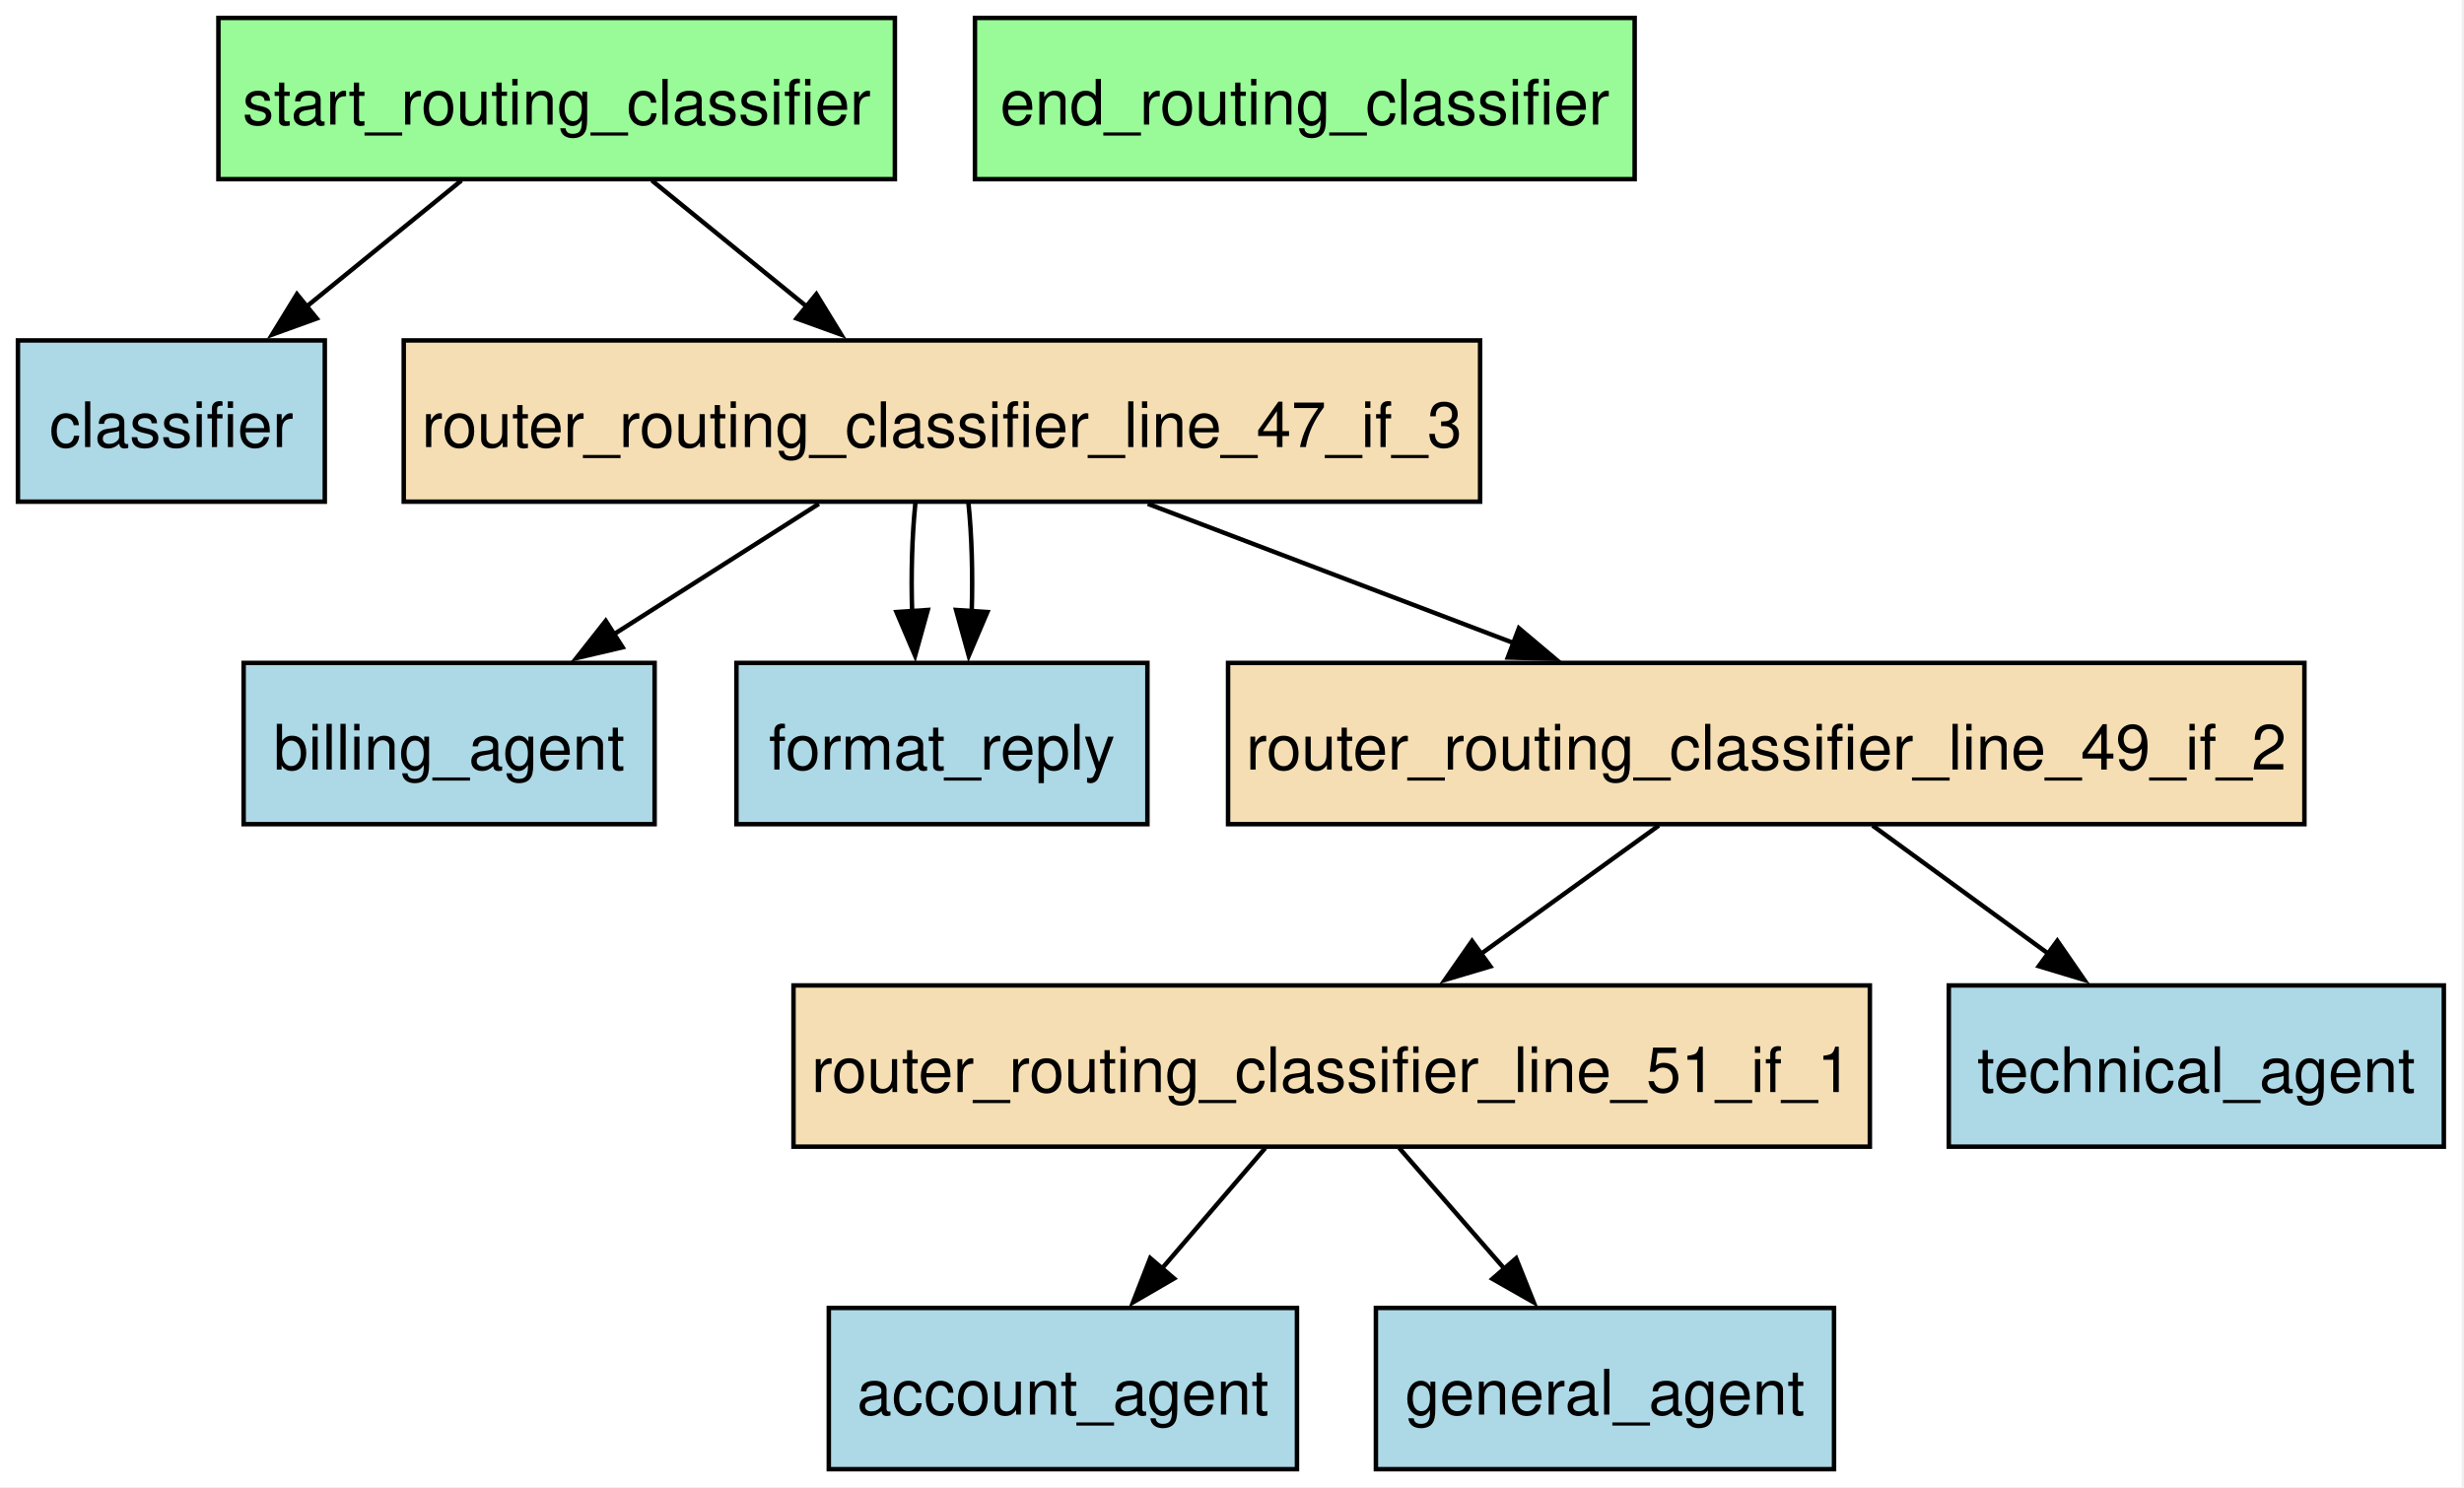
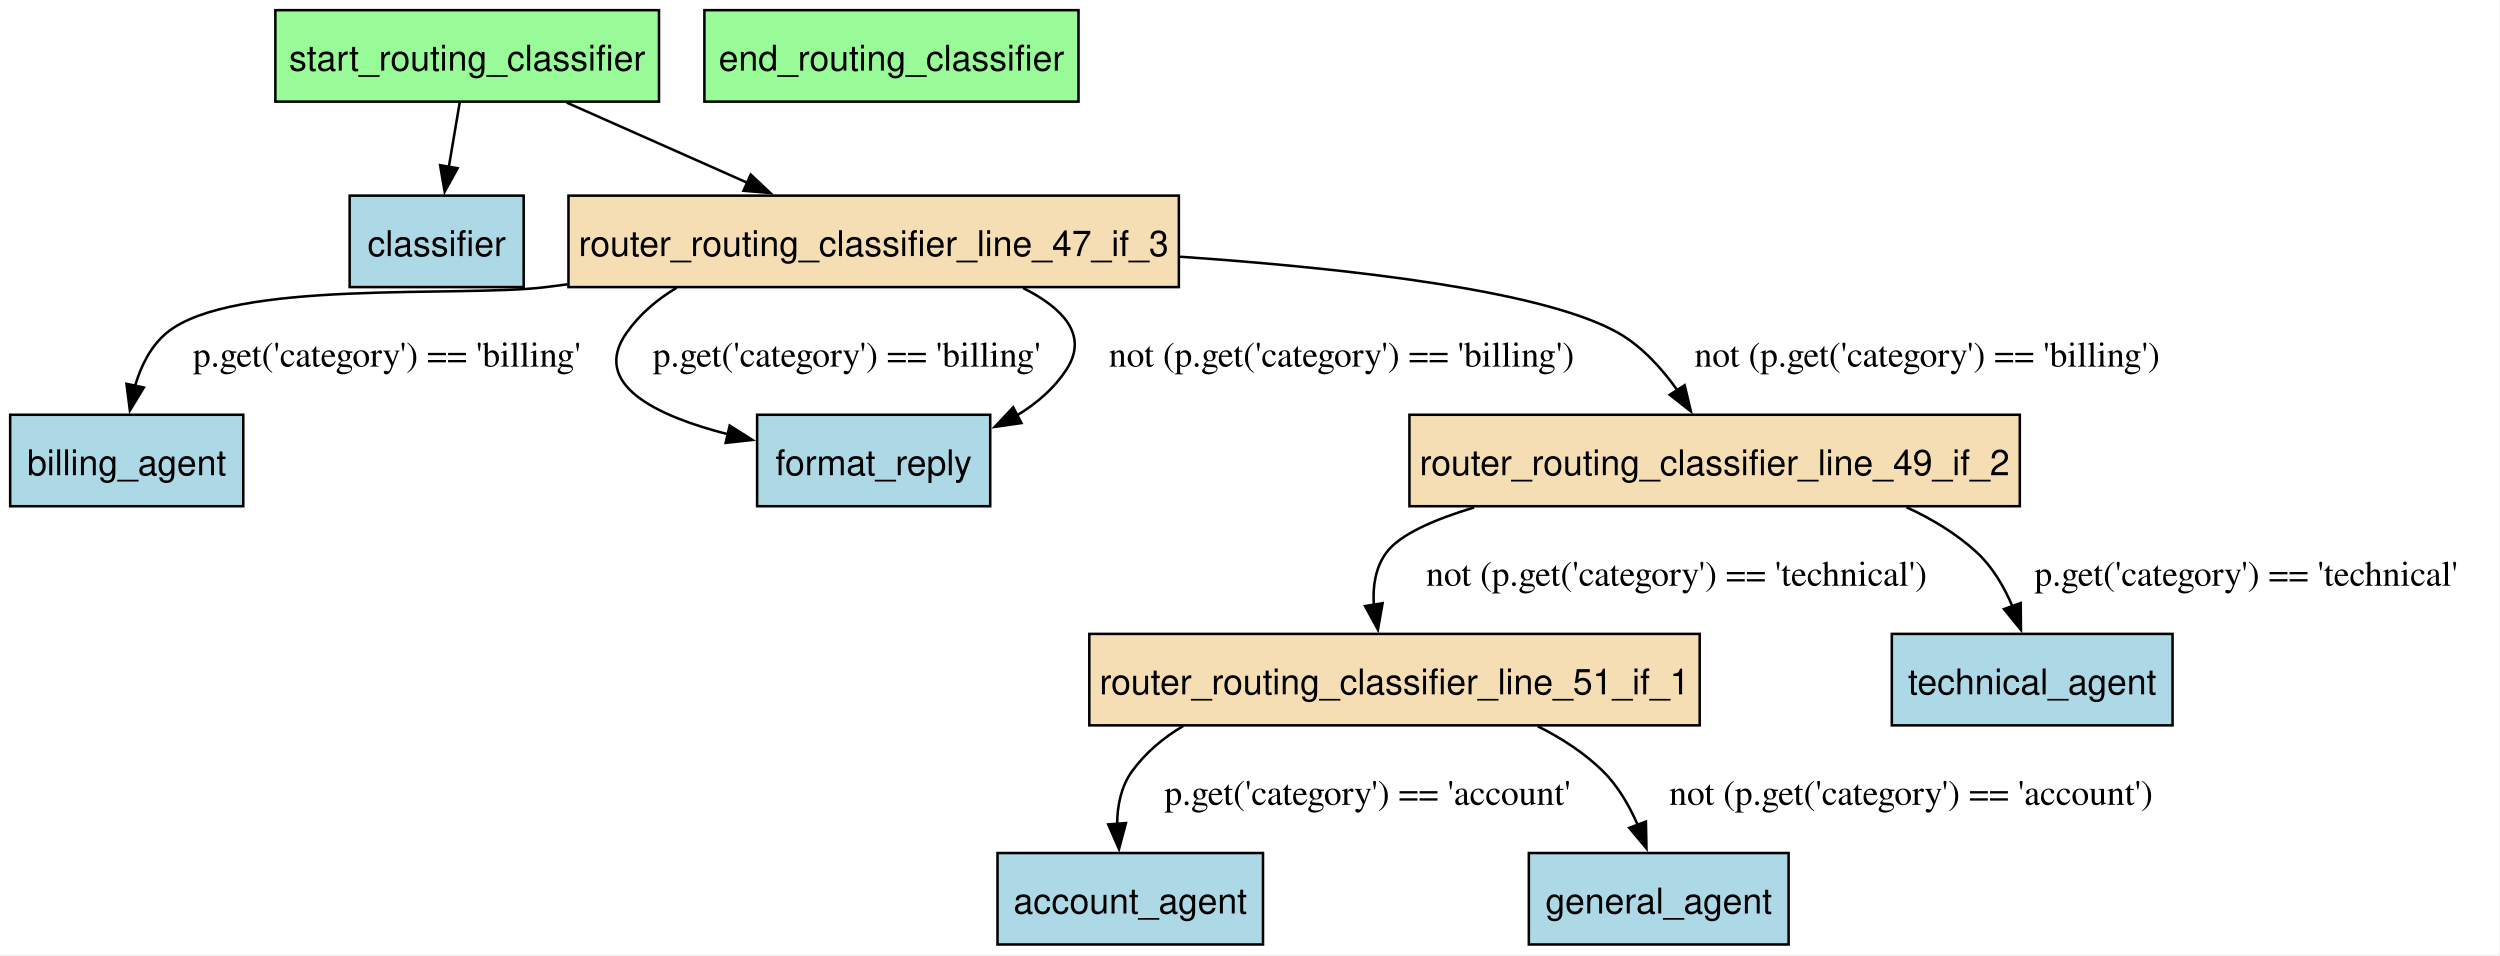
- <svg xmlns="http://www.w3.org/2000/svg" width="550pt" height="332pt" viewBox="0.00 0.00 550.00 332.00">
-   <g id="graph0" class="graph" transform="scale(1 1) rotate(0) translate(4 328)">
-     <polygon fill="white" stroke="none" points="-4,4 -4,-328 545.5,-328 545.5,4 -4,4" />
+ <svg xmlns="http://www.w3.org/2000/svg" width="984pt" height="376pt" viewBox="0.00 0.00 984.00 376.00">
+   <g id="graph0" class="graph" transform="scale(1 1) rotate(0) translate(4 371.75)">
+     <polygon fill="white" stroke="none" points="-4,4 -4,-371.75 979.69,-371.75 979.69,4 -4,4" />
    <g id="node1" class="node">
-       <polygon fill="lightblue" stroke="black" points="285.5,-36 181,-36 181,0 285.5,0 285.5,-36" />
-       <text xml:space="preserve" text-anchor="middle" x="233.25" y="-12.2" font-family="Helvetica,sans-Serif" font-size="14.00">account_agent</text>
+       <polygon fill="lightblue" stroke="black" points="493.12,-36 388.62,-36 388.62,0 493.12,0 493.12,-36" />
+       <text xml:space="preserve" text-anchor="middle" x="440.88" y="-12.2" font-family="Helvetica,sans-Serif" font-size="14.00">account_agent</text>
    </g>
    <g id="node2" class="node">
-       <polygon fill="lightblue" stroke="black" points="142.12,-180 50.38,-180 50.38,-144 142.12,-144 142.12,-180" />
-       <text xml:space="preserve" text-anchor="middle" x="96.25" y="-156.2" font-family="Helvetica,sans-Serif" font-size="14.00">billing_agent</text>
+       <polygon fill="lightblue" stroke="black" points="91.75,-208.5 0,-208.5 0,-172.5 91.75,-172.5 91.75,-208.5" />
+       <text xml:space="preserve" text-anchor="middle" x="45.88" y="-184.7" font-family="Helvetica,sans-Serif" font-size="14.00">billing_agent</text>
    </g>
    <g id="node3" class="node">
-       <polygon fill="lightblue" stroke="black" points="68.5,-252 0,-252 0,-216 68.5,-216 68.5,-252" />
-       <text xml:space="preserve" text-anchor="middle" x="34.25" y="-228.2" font-family="Helvetica,sans-Serif" font-size="14.00">classifier</text>
+       <polygon fill="lightblue" stroke="black" points="202.12,-294.75 133.62,-294.75 133.62,-258.75 202.12,-258.75 202.12,-294.75" />
+       <text xml:space="preserve" text-anchor="middle" x="167.88" y="-270.95" font-family="Helvetica,sans-Serif" font-size="14.00">classifier</text>
    </g>
    <g id="node4" class="node">
-       <polygon fill="palegreen" stroke="black" points="360.88,-324 213.62,-324 213.62,-288 360.88,-288 360.88,-324" />
-       <text xml:space="preserve" text-anchor="middle" x="287.25" y="-300.2" font-family="Helvetica,sans-Serif" font-size="14.00">end_routing_classifier</text>
+       <polygon fill="palegreen" stroke="black" points="420.5,-367.75 273.25,-367.75 273.25,-331.75 420.5,-331.75 420.5,-367.75" />
+       <text xml:space="preserve" text-anchor="middle" x="346.88" y="-343.95" font-family="Helvetica,sans-Serif" font-size="14.00">end_routing_classifier</text>
    </g>
    <g id="node5" class="node">
-       <polygon fill="lightblue" stroke="black" points="252.12,-180 160.38,-180 160.38,-144 252.12,-144 252.12,-180" />
-       <text xml:space="preserve" text-anchor="middle" x="206.25" y="-156.2" font-family="Helvetica,sans-Serif" font-size="14.00">format_reply</text>
+       <polygon fill="lightblue" stroke="black" points="385.75,-208.5 294,-208.5 294,-172.5 385.75,-172.5 385.75,-208.5" />
+       <text xml:space="preserve" text-anchor="middle" x="339.88" y="-184.7" font-family="Helvetica,sans-Serif" font-size="14.00">format_reply</text>
    </g>
    <g id="node6" class="node">
-       <polygon fill="lightblue" stroke="black" points="405.38,-36 303.12,-36 303.12,0 405.38,0 405.38,-36" />
-       <text xml:space="preserve" text-anchor="middle" x="354.25" y="-12.2" font-family="Helvetica,sans-Serif" font-size="14.00">general_agent</text>
+       <polygon fill="lightblue" stroke="black" points="700,-36 597.75,-36 597.75,0 700,0 700,-36" />
+       <text xml:space="preserve" text-anchor="middle" x="648.88" y="-12.2" font-family="Helvetica,sans-Serif" font-size="14.00">general_agent</text>
    </g>
    <g id="node7" class="node">
-       <polygon fill="wheat" stroke="black" points="326.38,-252 86.12,-252 86.12,-216 326.38,-216 326.38,-252" />
-       <text xml:space="preserve" text-anchor="middle" x="206.25" y="-228.2" font-family="Helvetica,sans-Serif" font-size="14.00">router_routing_classifier_line_47_if_3</text>
+       <polygon fill="wheat" stroke="black" points="460,-294.75 219.75,-294.75 219.75,-258.75 460,-258.75 460,-294.75" />
+       <text xml:space="preserve" text-anchor="middle" x="339.88" y="-270.95" font-family="Helvetica,sans-Serif" font-size="14.00">router_routing_classifier_line_47_if_3</text>
    </g>
    <g id="edge7" class="edge">
-       <path fill="none" stroke="black" d="M178.78,-215.52C164.89,-206.68 147.85,-195.84 132.87,-186.3" />
-       <polygon fill="black" stroke="black" points="134.97,-183.49 124.65,-181.07 131.21,-189.39 134.97,-183.49" />
+       <path fill="none" stroke="black" d="M219.37,-259.83C216.51,-259.46 213.68,-259.1 210.88,-258.75 177.73,-254.57 87.38,-262.03 61.62,-240.75 55.3,-235.52 51.49,-227.75 49.19,-219.92" />
+       <polygon fill="black" stroke="black" points="52.62,-219.23 47.12,-210.17 45.78,-220.68 52.62,-219.23" />
+       <text xml:space="preserve" text-anchor="middle" x="148.25" y="-227.45" font-family="Times,serif" font-size="14.00">p.get('category') == 'billing'</text>
    </g>
    <g id="edge8" class="edge">
-       <path fill="none" stroke="black" d="M200.33,-215.7C199.58,-208.41 199.34,-199.73 199.6,-191.54" />
-       <polygon fill="black" stroke="black" points="203.09,-191.82 200.26,-181.61 196.11,-191.36 203.09,-191.82" />
+       <path fill="none" stroke="black" d="M262.33,-258.49C254.64,-253.9 247.78,-248.09 242.62,-240.75 228.39,-220.5 254.09,-208.09 282.63,-200.79" />
+       <polygon fill="black" stroke="black" points="283.2,-204.25 292.15,-198.58 281.62,-197.43 283.2,-204.25" />
+       <text xml:space="preserve" text-anchor="middle" x="329.25" y="-227.45" font-family="Times,serif" font-size="14.00">p.get('category') == 'billing'</text>
    </g>
    <g id="edge10" class="edge">
-       <path fill="none" stroke="black" d="M212.17,-215.7C212.92,-208.41 213.16,-199.73 212.9,-191.54" />
-       <polygon fill="black" stroke="black" points="216.39,-191.36 212.24,-181.61 209.41,-191.82 216.39,-191.36" />
+       <path fill="none" stroke="black" d="M398.68,-258.39C414.22,-250.57 424.52,-240.01 415.88,-226.5 411.03,-218.93 404.08,-212.98 396.34,-208.3" />
+       <polygon fill="black" stroke="black" points="398.03,-205.23 387.54,-203.73 394.8,-211.44 398.03,-205.23" />
+       <text xml:space="preserve" text-anchor="middle" x="524.02" y="-227.45" font-family="Times,serif" font-size="14.00">not (p.get('category') == 'billing')</text>
    </g>
    <g id="node8" class="node">
-       <polygon fill="wheat" stroke="black" points="510.38,-180 270.12,-180 270.12,-144 510.38,-144 510.38,-180" />
-       <text xml:space="preserve" text-anchor="middle" x="390.25" y="-156.2" font-family="Helvetica,sans-Serif" font-size="14.00">router_routing_classifier_line_49_if_2</text>
+       <polygon fill="wheat" stroke="black" points="791,-208.5 550.75,-208.5 550.75,-172.5 791,-172.5 791,-208.5" />
+       <text xml:space="preserve" text-anchor="middle" x="670.88" y="-184.7" font-family="Helvetica,sans-Serif" font-size="14.00">router_routing_classifier_line_49_if_2</text>
    </g>
    <g id="edge9" class="edge">
-       <path fill="none" stroke="black" d="M252.21,-215.52C277,-206.08 307.8,-194.37 334.01,-184.39" />
-       <polygon fill="black" stroke="black" points="335.04,-187.75 343.15,-180.92 332.56,-181.2 335.04,-187.75" />
+       <path fill="none" stroke="black" d="M460.35,-270.71C527.65,-266.09 603.69,-257.31 632.88,-240.75 642.29,-235.4 650.16,-226.69 656.25,-218.07" />
+       <polygon fill="black" stroke="black" points="659.08,-220.14 661.54,-209.83 653.19,-216.35 659.08,-220.14" />
+       <text xml:space="preserve" text-anchor="middle" x="754.52" y="-227.45" font-family="Times,serif" font-size="14.00">not (p.get('category') == 'billing')</text>
    </g>
    <g id="node9" class="node">
-       <polygon fill="wheat" stroke="black" points="413.38,-108 173.12,-108 173.12,-72 413.38,-72 413.38,-108" />
-       <text xml:space="preserve" text-anchor="middle" x="293.25" y="-84.2" font-family="Helvetica,sans-Serif" font-size="14.00">router_routing_classifier_line_51_if_1</text>
+       <polygon fill="wheat" stroke="black" points="665,-122.25 424.75,-122.25 424.75,-86.25 665,-86.25 665,-122.25" />
+       <text xml:space="preserve" text-anchor="middle" x="544.88" y="-98.45" font-family="Helvetica,sans-Serif" font-size="14.00">router_routing_classifier_line_51_if_1</text>
    </g>
    <g id="edge6" class="edge">
-       <path fill="none" stroke="black" d="M366.27,-143.7C354.26,-135.03 339.53,-124.4 326.46,-114.96" />
-       <polygon fill="black" stroke="black" points="328.67,-112.25 318.52,-109.23 324.58,-117.92 328.67,-112.25" />
+       <path fill="none" stroke="black" d="M576.21,-172.02C560.25,-167.2 547.13,-161.37 541.88,-154.5 537.37,-148.61 536.25,-141.06 536.75,-133.66" />
+       <polygon fill="black" stroke="black" points="540.19,-134.33 538.36,-123.89 533.28,-133.19 540.19,-134.33" />
+       <text xml:space="preserve" text-anchor="middle" x="655.88" y="-141.2" font-family="Times,serif" font-size="14.00">not (p.get('category') == 'technical')</text>
    </g>
    <g id="node11" class="node">
-       <polygon fill="lightblue" stroke="black" points="541.5,-108 431,-108 431,-72 541.5,-72 541.5,-108" />
-       <text xml:space="preserve" text-anchor="middle" x="486.25" y="-84.2" font-family="Helvetica,sans-Serif" font-size="14.00">technical_agent</text>
+       <polygon fill="lightblue" stroke="black" points="851.12,-122.25 740.62,-122.25 740.62,-86.25 851.12,-86.25 851.12,-122.25" />
+       <text xml:space="preserve" text-anchor="middle" x="795.88" y="-98.45" font-family="Helvetica,sans-Serif" font-size="14.00">technical_agent</text>
    </g>
    <g id="edge5" class="edge">
-       <path fill="none" stroke="black" d="M413.98,-143.7C425.87,-135.03 440.44,-124.4 453.39,-114.96" />
-       <polygon fill="black" stroke="black" points="455.22,-117.96 461.24,-109.24 451.09,-112.3 455.22,-117.96" />
+       <path fill="none" stroke="black" d="M746.41,-172.08C756.4,-167.51 765.92,-161.75 773.88,-154.5 780.18,-148.75 784.78,-140.86 788.1,-133.08" />
+       <polygon fill="black" stroke="black" points="791.34,-134.4 791.45,-123.81 784.76,-132.02 791.34,-134.4" />
+       <text xml:space="preserve" text-anchor="middle" x="880.06" y="-141.2" font-family="Times,serif" font-size="14.00">p.get('category') == 'technical'</text>
    </g>
    <g id="edge3" class="edge">
-       <path fill="none" stroke="black" d="M278.42,-71.7C271.44,-63.56 262.98,-53.69 255.28,-44.7" />
-       <polygon fill="black" stroke="black" points="258.06,-42.57 248.9,-37.25 252.75,-47.12 258.06,-42.57" />
+       <path fill="none" stroke="black" d="M461.75,-86.02C453.95,-81.41 446.97,-75.59 441.62,-68.25 437.26,-62.26 435.77,-54.69 435.7,-47.29" />
+       <polygon fill="black" stroke="black" points="439.17,-47.8 436.44,-37.56 432.19,-47.26 439.17,-47.8" />
+       <text xml:space="preserve" text-anchor="middle" x="534.25" y="-54.95" font-family="Times,serif" font-size="14.00">p.get('category') == 'account'</text>
    </g>
    <g id="edge4" class="edge">
-       <path fill="none" stroke="black" d="M308.33,-71.7C315.42,-63.56 324.02,-53.69 331.85,-44.7" />
-       <polygon fill="black" stroke="black" points="334.42,-47.08 338.35,-37.25 329.14,-42.49 334.42,-47.08" />
+       <path fill="none" stroke="black" d="M601.3,-85.87C610.61,-81.21 619.59,-75.41 626.88,-68.25 632.8,-62.43 637.26,-54.73 640.55,-47.15" />
+       <polygon fill="black" stroke="black" points="643.83,-48.38 644.06,-37.79 637.28,-45.92 643.83,-48.38" />
+       <text xml:space="preserve" text-anchor="middle" x="748.18" y="-54.95" font-family="Times,serif" font-size="14.00">not (p.get('category') == 'account')</text>
    </g>
    <g id="node10" class="node">
-       <polygon fill="palegreen" stroke="black" points="195.75,-324 44.75,-324 44.75,-288 195.75,-288 195.75,-324" />
-       <text xml:space="preserve" text-anchor="middle" x="120.25" y="-300.2" font-family="Helvetica,sans-Serif" font-size="14.00">start_routing_classifier</text>
+       <polygon fill="palegreen" stroke="black" points="255.38,-367.75 104.38,-367.75 104.38,-331.75 255.38,-331.75 255.38,-367.75" />
+       <text xml:space="preserve" text-anchor="middle" x="179.88" y="-343.95" font-family="Helvetica,sans-Serif" font-size="14.00">start_routing_classifier</text>
    </g>
    <g id="edge1" class="edge">
-       <path fill="none" stroke="black" d="M98.99,-287.7C88.55,-279.2 75.79,-268.81 64.37,-259.51" />
-       <polygon fill="black" stroke="black" points="66.7,-256.9 56.74,-253.3 62.28,-262.33 66.7,-256.9" />
+       <path fill="none" stroke="black" d="M176.97,-331.56C175.67,-323.89 174.11,-314.64 172.65,-305.99" />
+       <polygon fill="black" stroke="black" points="176.12,-305.55 171.01,-296.27 169.22,-306.71 176.12,-305.55" />
    </g>
    <g id="edge2" class="edge">
-       <path fill="none" stroke="black" d="M141.51,-287.7C151.95,-279.2 164.71,-268.81 176.13,-259.51" />
-       <polygon fill="black" stroke="black" points="178.22,-262.33 183.76,-253.3 173.8,-256.9 178.22,-262.33" />
+       <path fill="none" stroke="black" d="M219.02,-331.38C240.52,-321.84 267.4,-309.91 290.35,-299.73" />
+       <polygon fill="black" stroke="black" points="291.48,-303.05 299.2,-295.8 288.64,-296.66 291.48,-303.05" />
    </g>
  </g>
</svg>
